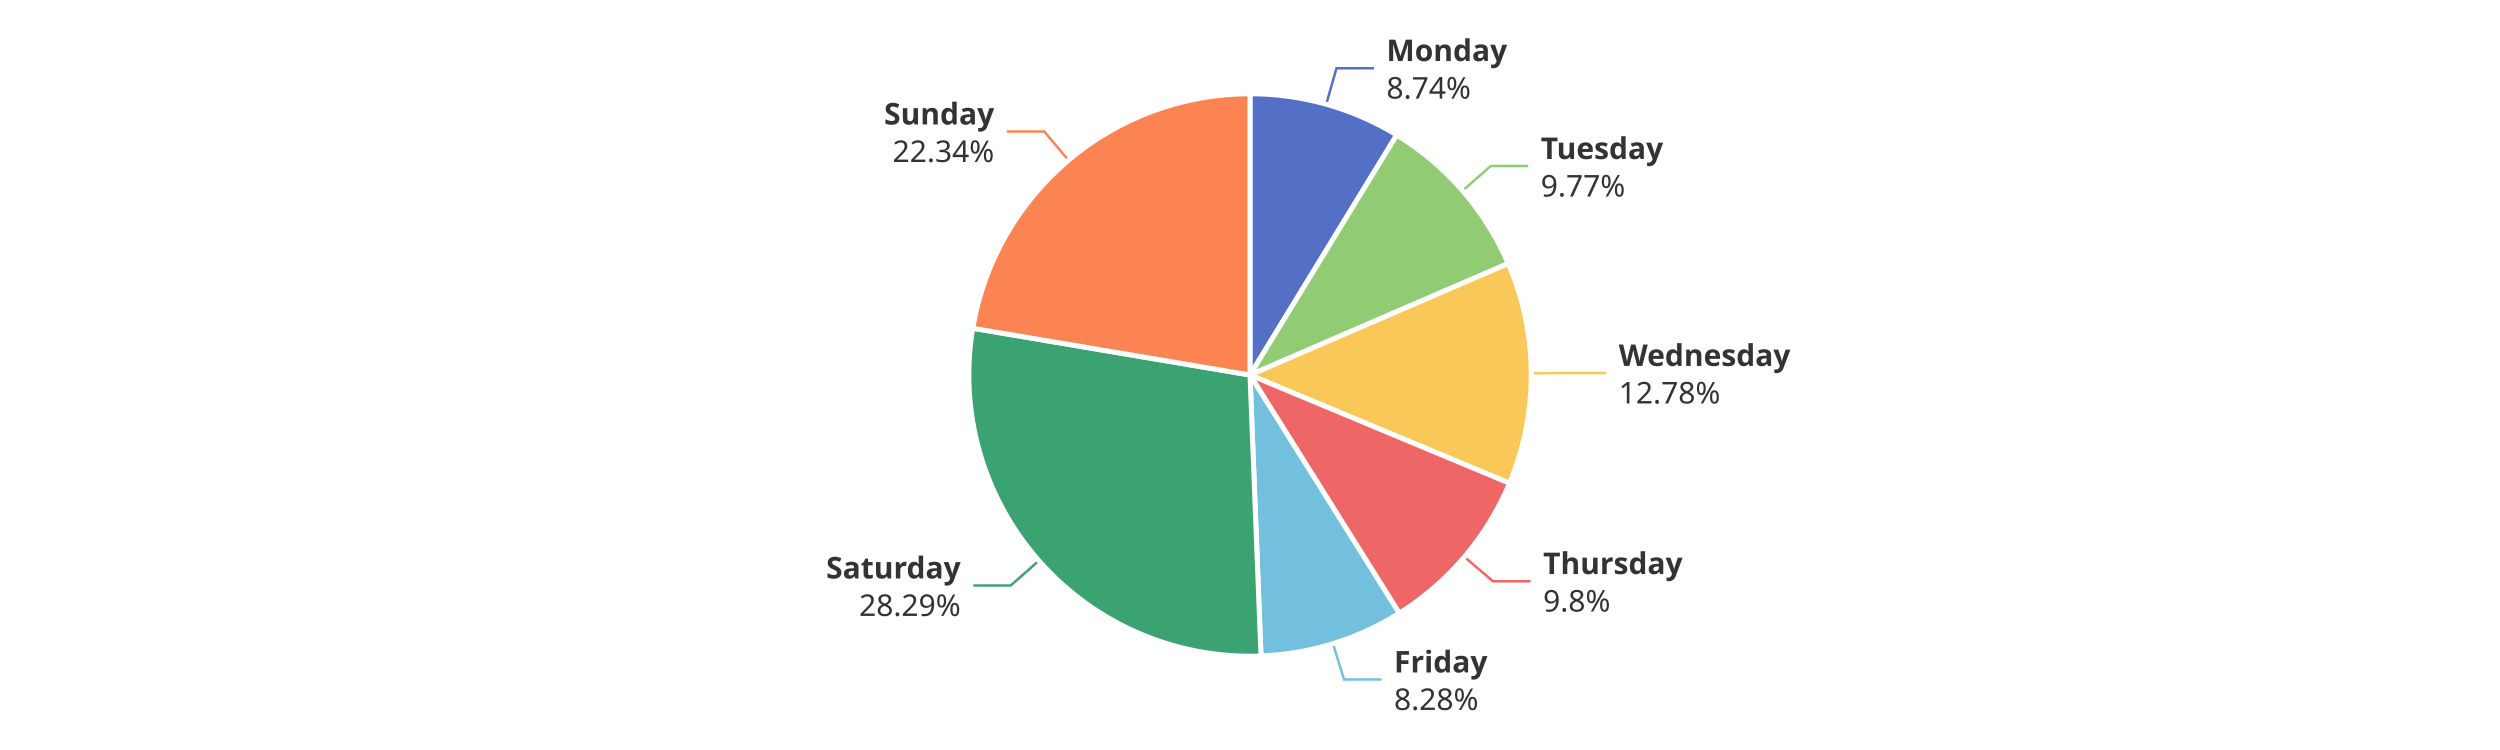
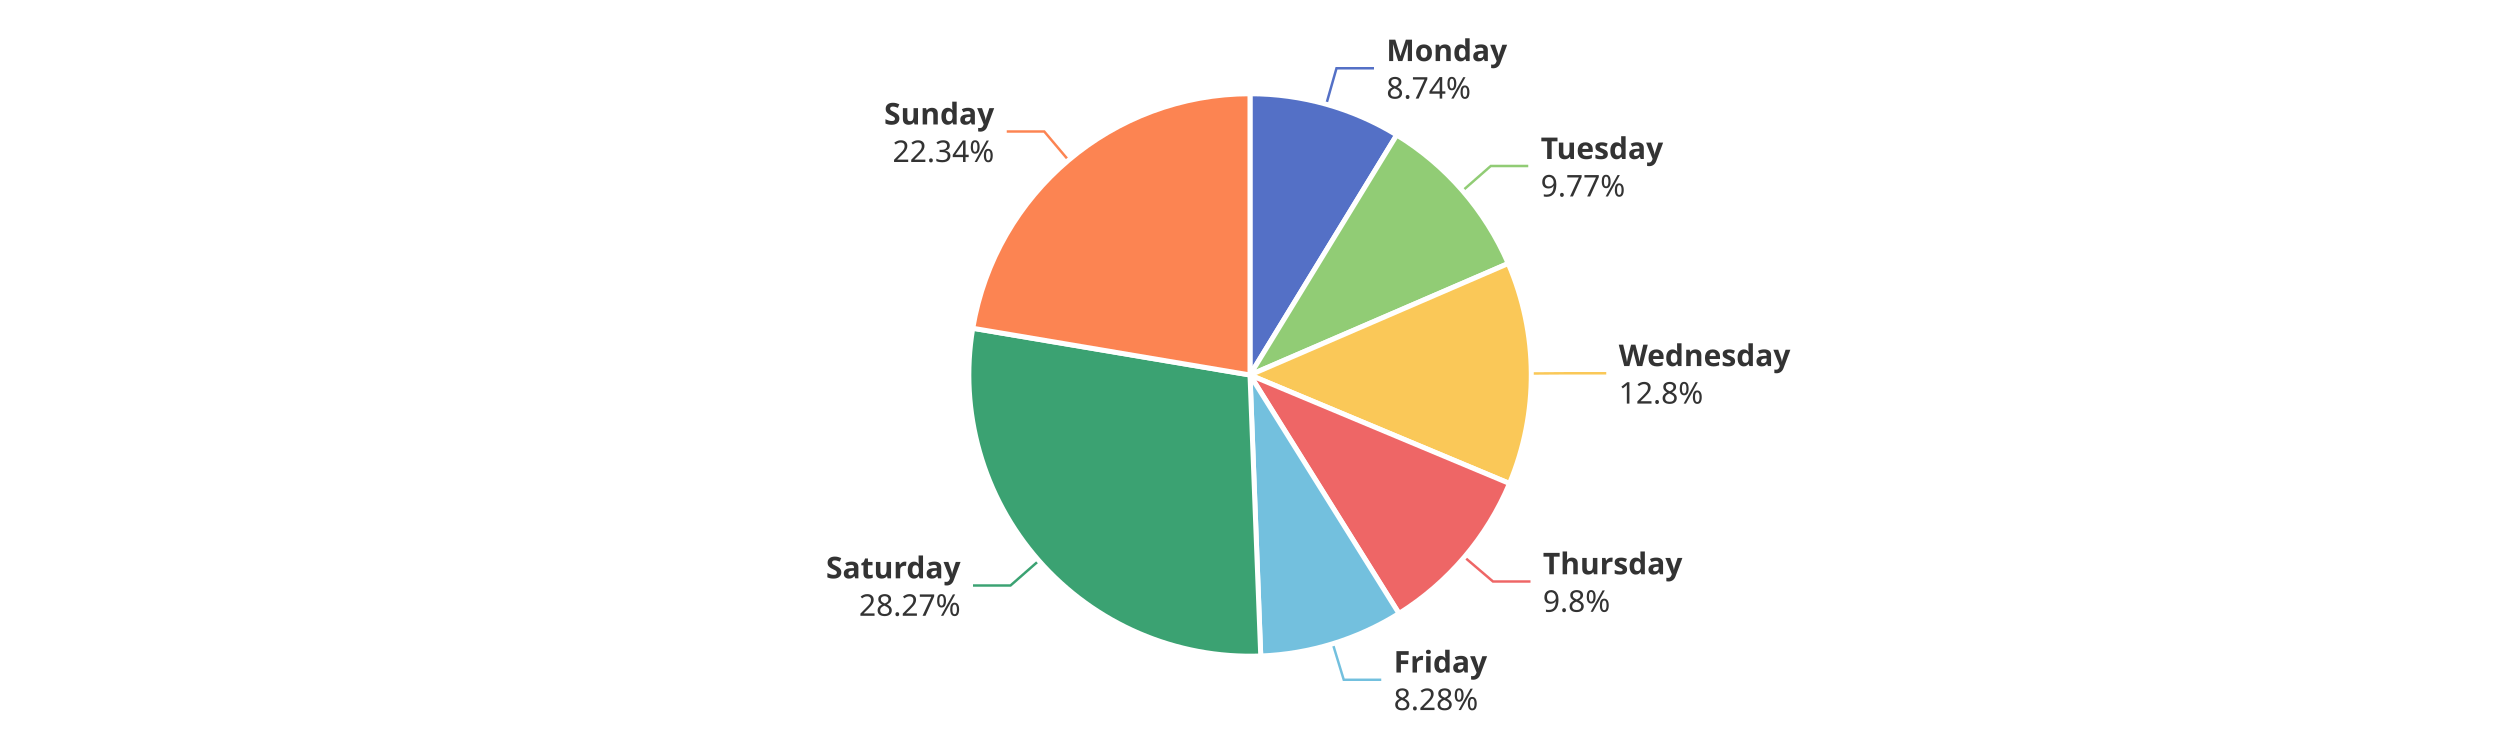
<svg xmlns="http://www.w3.org/2000/svg" width="1000" height="300" version="1.1" baseProfile="full" viewBox="0 0 1000 300">
  <rect width="1000" height="300" x="0" y="0" id="0" fill="#ffffff" />
  <polyline points="530.5 41.7 534.6 27.3 549.6 27.3" fill="none" stroke="#5470c6" />
  <polyline points="585 76.3 596.3 66.4 611.3 66.4" fill="none" stroke="#91cc75" />
-   <polyline points="612.5 149.3 627.5 149.2 642.5 149.2" fill="none" stroke="#fac858" />
-   <polyline points="585.8 222.8 597.2 232.5 612.2 232.5" fill="none" stroke="#ee6666" />
-   <polyline points="533.2 257.5 537.6 271.8 552.6 271.8" fill="none" stroke="#73c0de" />
-   <polyline points="415.5 224.3 404.3 234.2 389.3 234.2" fill="none" stroke="#3ba272" />
+   <polyline points="612.5 149.4 627.5 149.3 642.5 149.3" fill="none" stroke="#fac858" />
+   <polyline points="585.7 222.8 597.2 232.6 612.2 232.6" fill="none" stroke="#ee6666" />
+   <polyline points="533.1 257.5 537.5 271.9 552.5 271.9" fill="none" stroke="#73c0de" />
+   <polyline points="415.5 224.3 404.2 234.2 389.2 234.2" fill="none" stroke="#3ba272" />
  <polyline points="427.4 64.1 417.7 52.6 402.7 52.6" fill="none" stroke="#fc8452" />
  <path d="M500 37.5A112.5 112.5 0 0 1 558.7 54L500 150Z" fill="#5470c6" stroke="#fff" stroke-width="2" stroke-linejoin="round" />
  <path d="M558.7 54A112.5 112.5 0 0 1 603.3 105.4L500 150Z" fill="#91cc75" stroke="#fff" stroke-width="2" stroke-linejoin="round" />
-   <path d="M603.3 105.4A112.5 112.5 0 0 1 603.8 193.3L500 150Z" fill="#fac858" stroke="#fff" stroke-width="2" stroke-linejoin="round" />
-   <path d="M603.8 193.3A112.5 112.5 0 0 1 559.7 245.3L500 150Z" fill="#ee6666" stroke="#fff" stroke-width="2" stroke-linejoin="round" />
-   <path d="M559.7 245.3A112.5 112.5 0 0 1 504.4 262.4L500 150Z" fill="#73c0de" stroke="#fff" stroke-width="2" stroke-linejoin="round" />
-   <path d="M504.4 262.4A112.5 112.5 0 0 1 389.1 131.3L500 150Z" fill="#3ba272" stroke="#fff" stroke-width="2" stroke-linejoin="round" />
+   <path d="M603.3 105.4A112.5 112.5 0 0 1 603.8 193.4L500 150Z" fill="#fac858" stroke="#fff" stroke-width="2" stroke-linejoin="round" />
+   <path d="M603.8 193.4A112.5 112.5 0 0 1 559.6 245.4L500 150Z" fill="#ee6666" stroke="#fff" stroke-width="2" stroke-linejoin="round" />
+   <path d="M559.6 245.4A112.5 112.5 0 0 1 504.3 262.4L500 150Z" fill="#73c0de" stroke="#fff" stroke-width="2" stroke-linejoin="round" />
+   <path d="M504.3 262.4A112.5 112.5 0 0 1 389.1 131.3L500 150Z" fill="#3ba272" stroke="#fff" stroke-width="2" stroke-linejoin="round" />
  <path d="M389.1 131.3A112.5 112.5 0 0 1 500 37.5L500 150Z" fill="#fc8452" stroke="#fff" stroke-width="2" stroke-linejoin="round" />
-   <path d="M0 -15l42.8 0l0 30l-42.8 0Z" transform="translate(554.5735 27.277)" fill="none" />
-   <text dominant-baseline="central" text-anchor="start" style="font-size:12px;font-family:sans-serif;font-weight:bold;" y="-7.5" transform="translate(554.5735 27.277)" fill="#333" stroke="rgb(255,255,255)" stroke-width="2" paint-order="stroke" stroke-miterlimit="2">Monday</text>
-   <text dominant-baseline="central" text-anchor="start" style="font-size:12px;font-family:sans-serif;" y="7.5" transform="translate(554.5735 27.277)" fill="#333" stroke="rgb(255,255,255)" stroke-width="2" paint-order="stroke" stroke-miterlimit="2">8.74%</text>
-   <path d="M0 -15l46.2 0l0 30l-46.2 0Z" transform="translate(616.3056 66.4447)" fill="none" />
-   <text dominant-baseline="central" text-anchor="start" style="font-size:12px;font-family:sans-serif;font-weight:bold;" y="-7.5" transform="translate(616.3056 66.4447)" fill="#333" stroke="rgb(255,255,255)" stroke-width="2" paint-order="stroke" stroke-miterlimit="2">Tuesday</text>
-   <text dominant-baseline="central" text-anchor="start" style="font-size:12px;font-family:sans-serif;" y="7.5" transform="translate(616.3056 66.4447)" fill="#333" stroke="rgb(255,255,255)" stroke-width="2" paint-order="stroke" stroke-miterlimit="2">9.77%</text>
-   <path d="M0 -15l63.6 0l0 30l-63.6 0Z" transform="translate(647.4976 149.2188)" fill="none" />
-   <text dominant-baseline="central" text-anchor="start" style="font-size:12px;font-family:sans-serif;font-weight:bold;" y="-7.5" transform="translate(647.4976 149.2188)" fill="#333" stroke="rgb(255,255,255)" stroke-width="2" paint-order="stroke" stroke-miterlimit="2">Wednesday</text>
-   <text dominant-baseline="central" text-anchor="start" style="font-size:12px;font-family:sans-serif;" y="7.5" transform="translate(647.4976 149.2188)" fill="#333" stroke="rgb(255,255,255)" stroke-width="2" paint-order="stroke" stroke-miterlimit="2">12.78%</text>
-   <path d="M0 -15l50.2 0l0 30l-50.2 0Z" transform="translate(617.2445 232.4607)" fill="none" />
-   <text dominant-baseline="central" text-anchor="start" style="font-size:12px;font-family:sans-serif;font-weight:bold;" y="-7.5" transform="translate(617.2445 232.4607)" fill="#333" stroke="rgb(255,255,255)" stroke-width="2" paint-order="stroke" stroke-miterlimit="2">Thursday</text>
-   <text dominant-baseline="central" text-anchor="start" style="font-size:12px;font-family:sans-serif;" y="7.5" transform="translate(617.2445 232.4607)" fill="#333" stroke="rgb(255,255,255)" stroke-width="2" paint-order="stroke" stroke-miterlimit="2">9.8%</text>
-   <path d="M0 -15l34.2 0l0 30l-34.2 0Z" transform="translate(557.6086 271.8271)" fill="none" />
-   <text dominant-baseline="central" text-anchor="start" style="font-size:12px;font-family:sans-serif;font-weight:bold;" y="-7.5" transform="translate(557.6086 271.8271)" fill="#333" stroke="rgb(255,255,255)" stroke-width="2" paint-order="stroke" stroke-miterlimit="2">Friday</text>
-   <text dominant-baseline="central" text-anchor="start" style="font-size:12px;font-family:sans-serif;" y="7.5" transform="translate(557.6086 271.8271)" fill="#333" stroke="rgb(255,255,255)" stroke-width="2" paint-order="stroke" stroke-miterlimit="2">8.28%</text>
-   <path d="M-48.2 -15l48.2 0l0 30l-48.2 0Z" transform="translate(384.2743 234.219)" fill="none" />
-   <text dominant-baseline="central" text-anchor="end" style="font-size:12px;font-family:sans-serif;font-weight:bold;" y="-7.5" transform="translate(384.2743 234.219)" fill="#333" stroke="rgb(255,255,255)" stroke-width="2" paint-order="stroke" stroke-miterlimit="2">Saturday</text>
-   <text dominant-baseline="central" text-anchor="end" style="font-size:12px;font-family:sans-serif;" y="7.5" transform="translate(384.2743 234.219)" fill="#333" stroke="rgb(255,255,255)" stroke-width="2" paint-order="stroke" stroke-miterlimit="2">28.29%</text>
-   <path d="M-40.9 -15l40.9 0l0 30l-40.9 0Z" transform="translate(397.6769 52.639)" fill="none" />
-   <text dominant-baseline="central" text-anchor="end" style="font-size:12px;font-family:sans-serif;font-weight:bold;" y="-7.5" transform="translate(397.6769 52.639)" fill="#333" stroke="rgb(255,255,255)" stroke-width="2" paint-order="stroke" stroke-miterlimit="2">Sunday</text>
-   <text dominant-baseline="central" text-anchor="end" style="font-size:12px;font-family:sans-serif;" y="7.5" transform="translate(397.6769 52.639)" fill="#333" stroke="rgb(255,255,255)" stroke-width="2" paint-order="stroke" stroke-miterlimit="2">22.34%</text>
+   <path d="M0 -15l42.8 0l0 30l-42.8 0Z" transform="translate(554.5701 27.2761)" fill="none" />
+   <text dominant-baseline="central" text-anchor="start" style="font-size:12px;font-family:sans-serif;font-weight:bold;" y="-7.5" transform="translate(554.5701 27.2761)" fill="#333" stroke="rgb(255,255,255)" stroke-width="2" paint-order="stroke" stroke-miterlimit="2">Monday</text>
+   <text dominant-baseline="central" text-anchor="start" style="font-size:12px;font-family:sans-serif;" y="7.5" transform="translate(554.5701 27.2761)" fill="#333" stroke="rgb(255,255,255)" stroke-width="2" paint-order="stroke" stroke-miterlimit="2">8.74%</text>
+   <path d="M0 -15l46.2 0l0 30l-46.2 0Z" transform="translate(616.2984 66.4365)" fill="none" />
+   <text dominant-baseline="central" text-anchor="start" style="font-size:12px;font-family:sans-serif;font-weight:bold;" y="-7.5" transform="translate(616.2984 66.4365)" fill="#333" stroke="rgb(255,255,255)" stroke-width="2" paint-order="stroke" stroke-miterlimit="2">Tuesday</text>
+   <text dominant-baseline="central" text-anchor="start" style="font-size:12px;font-family:sans-serif;" y="7.5" transform="translate(616.2984 66.4365)" fill="#333" stroke="rgb(255,255,255)" stroke-width="2" paint-order="stroke" stroke-miterlimit="2">9.77%</text>
+   <path d="M0 -15l63.6 0l0 30l-63.6 0Z" transform="translate(647.498 149.279)" fill="none" />
+   <text dominant-baseline="central" text-anchor="start" style="font-size:12px;font-family:sans-serif;font-weight:bold;" y="-7.5" transform="translate(647.498 149.279)" fill="#333" stroke="rgb(255,255,255)" stroke-width="2" paint-order="stroke" stroke-miterlimit="2">Wednesday</text>
+   <text dominant-baseline="central" text-anchor="start" style="font-size:12px;font-family:sans-serif;" y="7.5" transform="translate(647.498 149.279)" fill="#333" stroke="rgb(255,255,255)" stroke-width="2" paint-order="stroke" stroke-miterlimit="2">12.8%</text>
+   <path d="M0 -15l50.2 0l0 30l-50.2 0Z" transform="translate(617.1596 232.5607)" fill="none" />
+   <text dominant-baseline="central" text-anchor="start" style="font-size:12px;font-family:sans-serif;font-weight:bold;" y="-7.5" transform="translate(617.1596 232.5607)" fill="#333" stroke="rgb(255,255,255)" stroke-width="2" paint-order="stroke" stroke-miterlimit="2">Thursday</text>
+   <text dominant-baseline="central" text-anchor="start" style="font-size:12px;font-family:sans-serif;" y="7.5" transform="translate(617.1596 232.5607)" fill="#333" stroke="rgb(255,255,255)" stroke-width="2" paint-order="stroke" stroke-miterlimit="2">9.8%</text>
+   <path d="M0 -15l34.2 0l0 30l-34.2 0Z" transform="translate(557.4901 271.8636)" fill="none" />
+   <text dominant-baseline="central" text-anchor="start" style="font-size:12px;font-family:sans-serif;font-weight:bold;" y="-7.5" transform="translate(557.4901 271.8636)" fill="#333" stroke="rgb(255,255,255)" stroke-width="2" paint-order="stroke" stroke-miterlimit="2">Friday</text>
+   <text dominant-baseline="central" text-anchor="start" style="font-size:12px;font-family:sans-serif;" y="7.5" transform="translate(557.4901 271.8636)" fill="#333" stroke="rgb(255,255,255)" stroke-width="2" paint-order="stroke" stroke-miterlimit="2">8.28%</text>
+   <path d="M-48.2 -15l48.2 0l0 30l-48.2 0Z" transform="translate(384.2285 234.1669)" fill="none" />
+   <text dominant-baseline="central" text-anchor="end" style="font-size:12px;font-family:sans-serif;font-weight:bold;" y="-7.5" transform="translate(384.2285 234.1669)" fill="#333" stroke="rgb(255,255,255)" stroke-width="2" paint-order="stroke" stroke-miterlimit="2">Saturday</text>
+   <text dominant-baseline="central" text-anchor="end" style="font-size:12px;font-family:sans-serif;" y="7.5" transform="translate(384.2285 234.1669)" fill="#333" stroke="rgb(255,255,255)" stroke-width="2" paint-order="stroke" stroke-miterlimit="2">28.27%</text>
+   <path d="M-40.9 -15l40.9 0l0 30l-40.9 0Z" transform="translate(397.6838 52.6332)" fill="none" />
+   <text dominant-baseline="central" text-anchor="end" style="font-size:12px;font-family:sans-serif;font-weight:bold;" y="-7.5" transform="translate(397.6838 52.6332)" fill="#333" stroke="rgb(255,255,255)" stroke-width="2" paint-order="stroke" stroke-miterlimit="2">Sunday</text>
+   <text dominant-baseline="central" text-anchor="end" style="font-size:12px;font-family:sans-serif;" y="7.5" transform="translate(397.6838 52.6332)" fill="#333" stroke="rgb(255,255,255)" stroke-width="2" paint-order="stroke" stroke-miterlimit="2">22.34%</text>
</svg>
